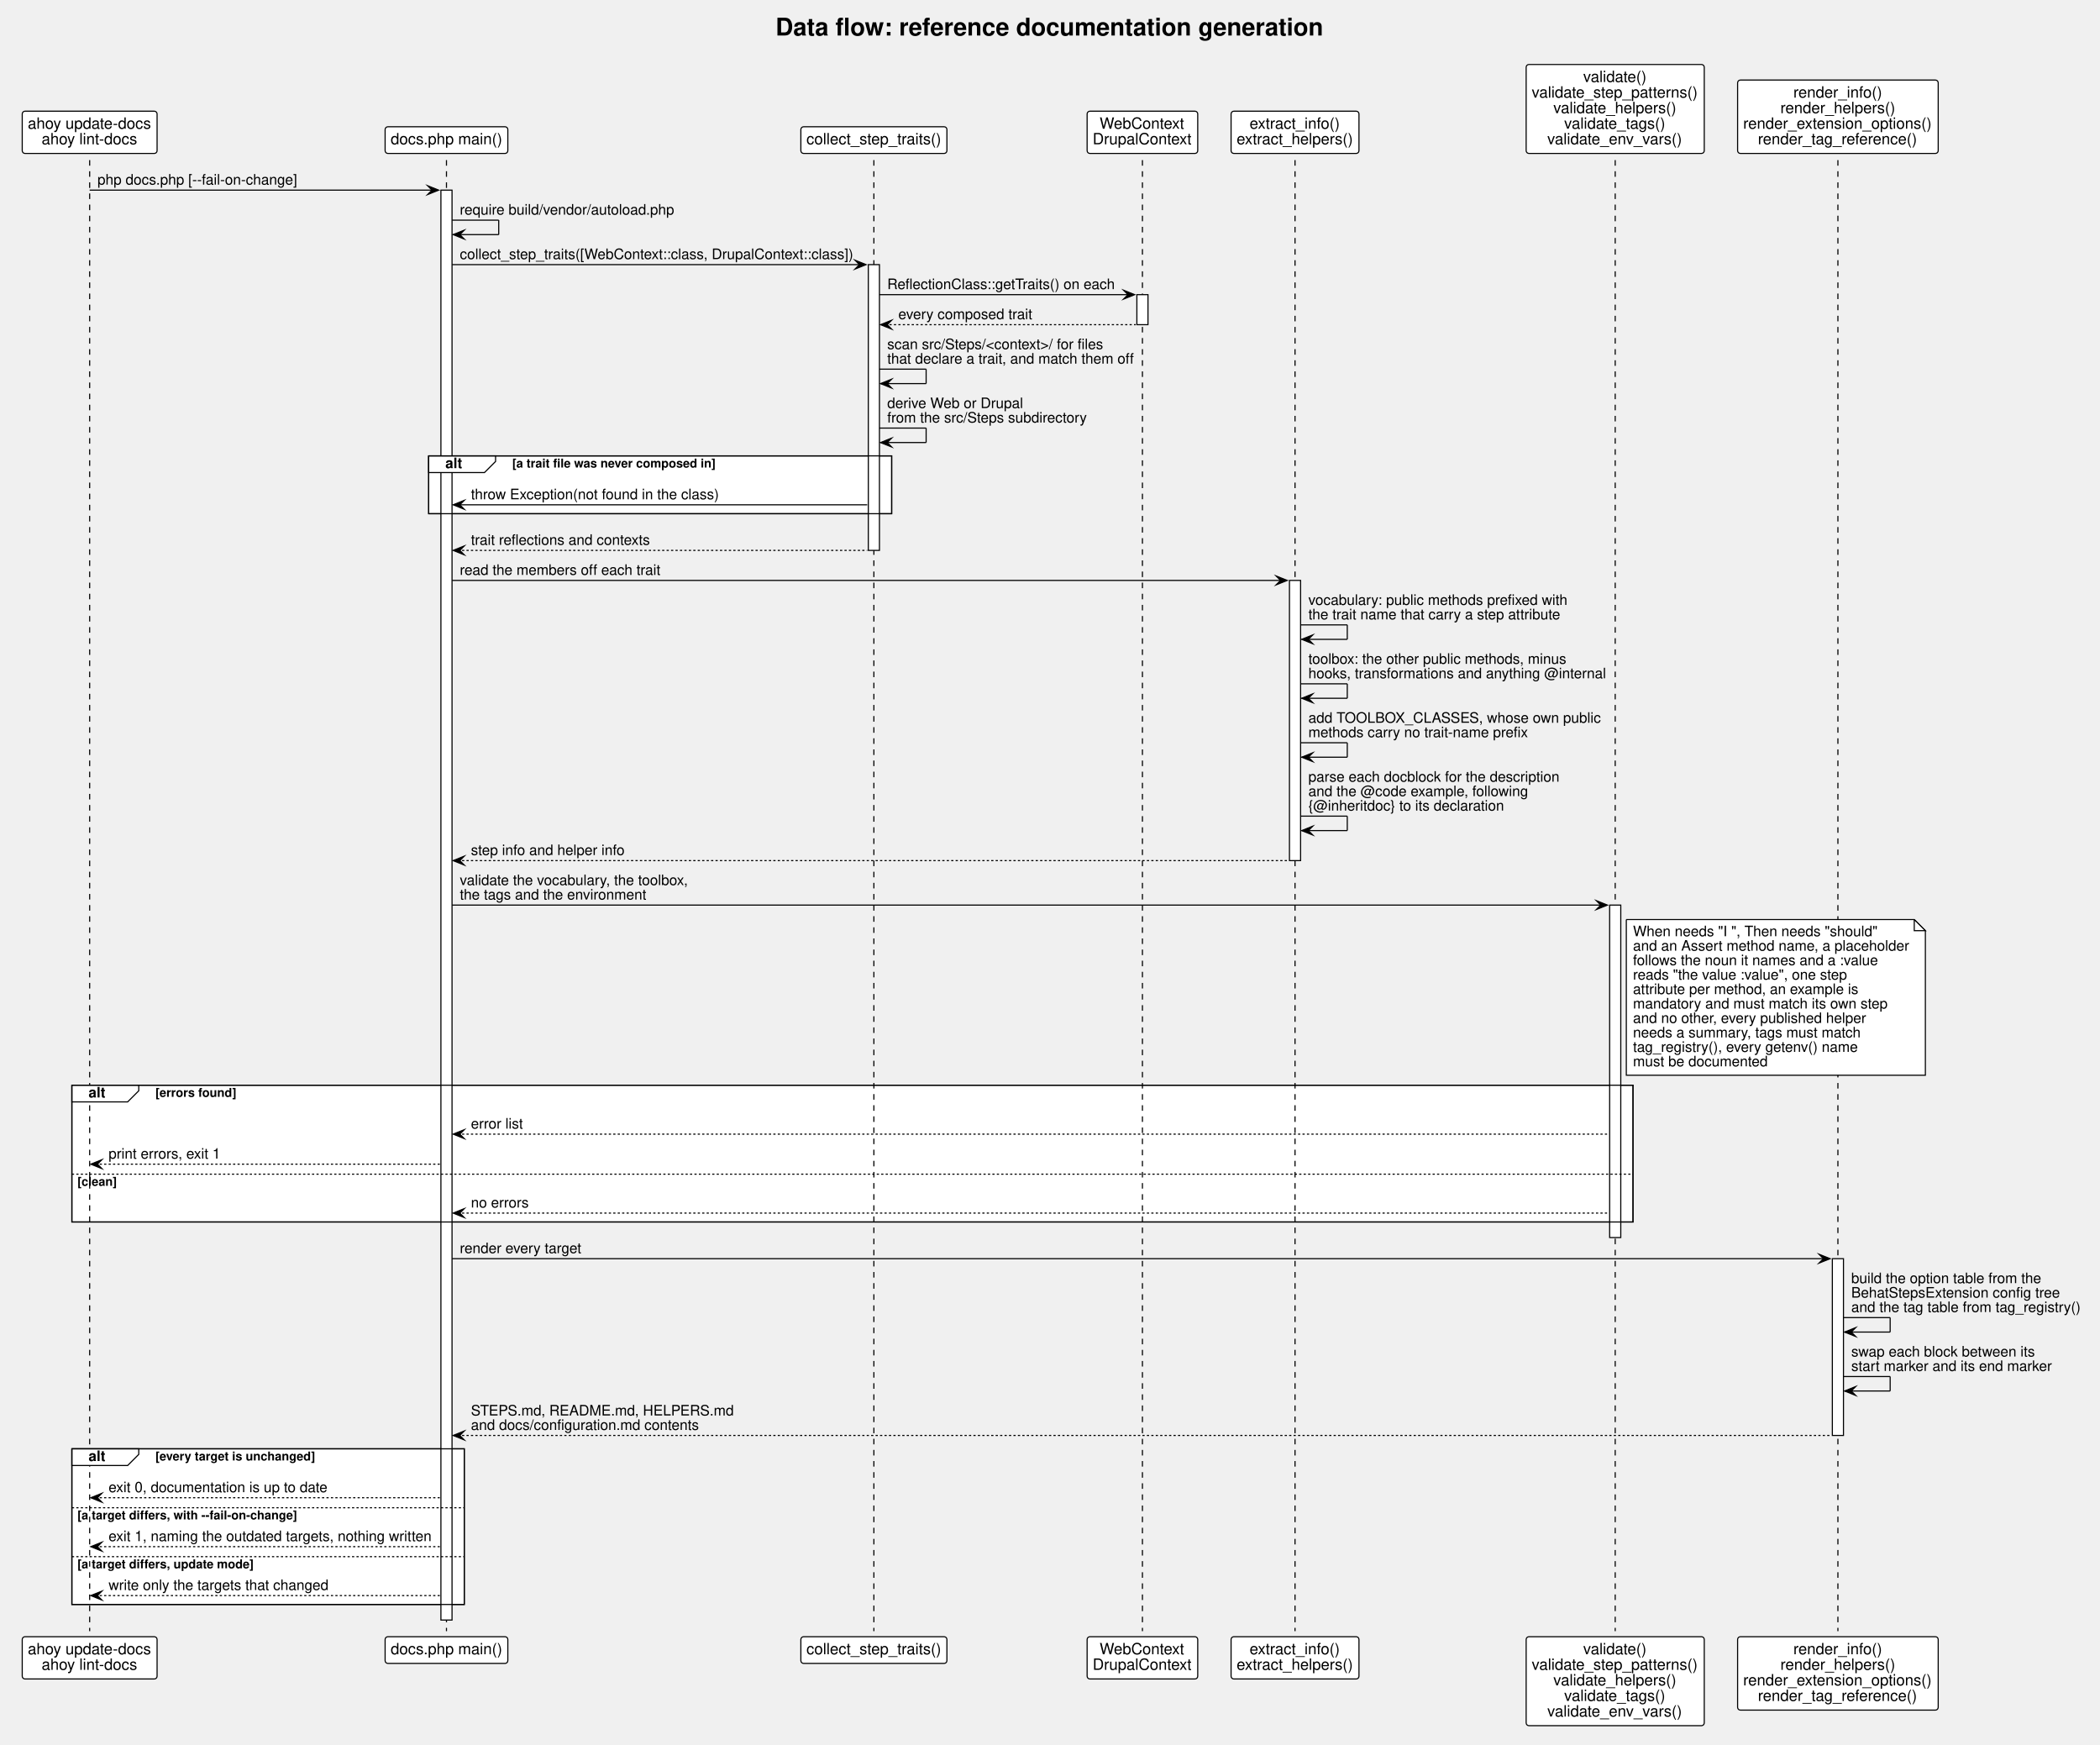
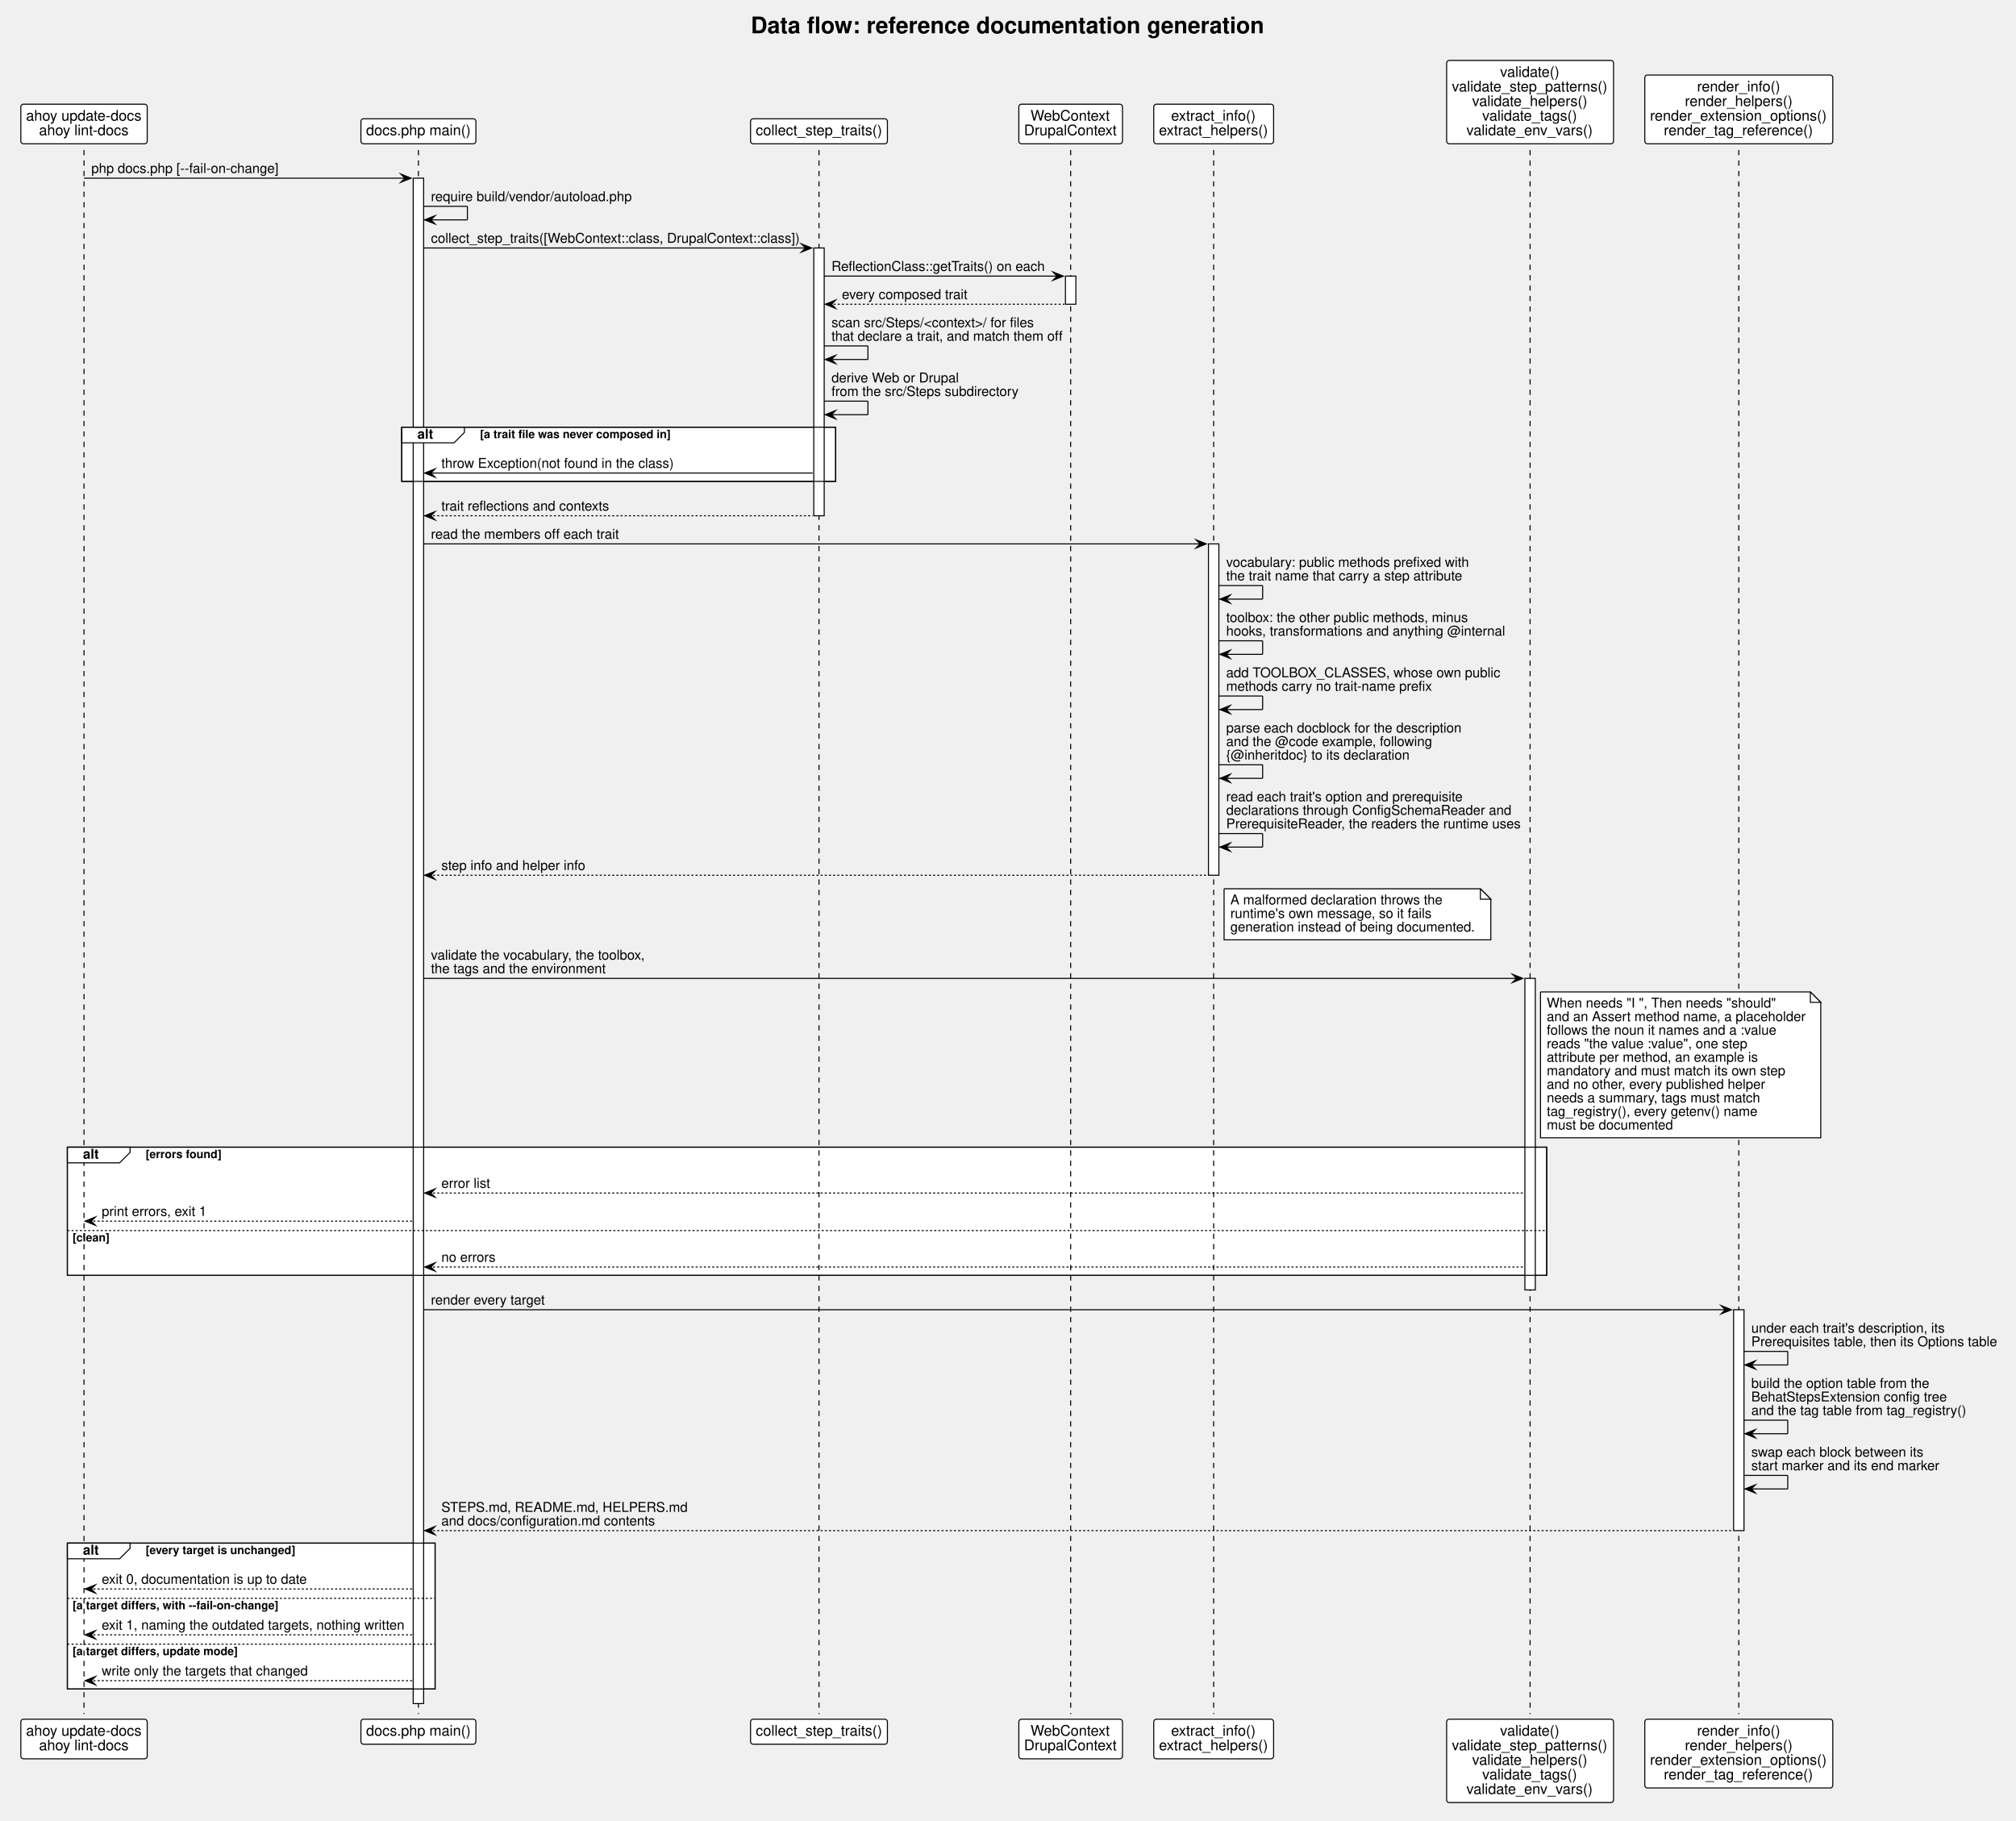
- <svg xmlns="http://www.w3.org/2000/svg" version="1.1" data-diagram-type="SEQUENCE" style="width:1889px;height:1569px;background:#FFFFFF;" width="1889px" height="1569px" viewBox="0 0 1889 1569" zoomAndPan="magnify" preserveAspectRatio="none" contentStyleType="text/css">
+ <svg xmlns="http://www.w3.org/2000/svg" version="1.1" data-diagram-type="SEQUENCE" style="width:1935px;height:1747px;background:#FFFFFF;" width="1935px" height="1747px" viewBox="0 0 1935 1747" zoomAndPan="magnify" preserveAspectRatio="none" contentStyleType="text/css">
  <defs />
  <g font-family="sans-serif" lengthAdjust="spacing">
-     <g class="title" data-source-line="15">
-       <text x="697.632" y="31.94" fill="#000" font-size="22" textLength="492.637" font-weight="700" font-family="Helvetica">Data flow: reference documentation generation</text>
+     <g class="title" data-source-line="17">
+       <text x="720.658" y="31.94" fill="#000" font-size="22" textLength="492.637" font-weight="700" font-family="Helvetica">Data flow: reference documentation generation</text>
    </g>
    <rect x="385.612" y="410" width="416.469" height="52" fill="#FFF" style="stroke:#FFF;stroke-width:1;" />
    <rect x="385.612" y="410" width="416.469" height="52" fill="none" style="stroke:#000;stroke-width:1;" />
-     <rect x="64.651" y="976" width="1404.27" height="123" fill="#FFF" style="stroke:#FFF;stroke-width:1;" />
-     <rect x="64.651" y="976" width="1404.27" height="123" fill="none" style="stroke:#000;stroke-width:1;" />
-     <rect x="64.651" y="1303" width="352.96" height="140" fill="#FFF" style="stroke:#FFF;stroke-width:1;" />
-     <rect x="64.651" y="1303" width="352.96" height="140" fill="none" style="stroke:#000;stroke-width:1;" />
-     <g>
-       <rect x="77.151" y="144" width="8" height="1323" fill="#000" fill-opacity="0" />
-       <line x1="80.651" y1="144" x2="80.651" y2="1467" style="stroke:#000;stroke-width:1;stroke-dasharray:5,5;" />
-     </g>
-     <g>
-       <rect x="398.112" y="144" width="8" height="1323" fill="#000" fill-opacity="0" />
-       <line x1="401.612" y1="144" x2="401.612" y2="1467" style="stroke:#000;stroke-width:1;stroke-dasharray:5,5;" />
-     </g>
-     <g>
-       <rect x="396.612" y="171" width="10" height="1286" fill="#FFF" style="stroke:#000;stroke-width:1;" />
-     </g>
-     <g>
-       <rect x="782.581" y="144" width="8" height="1323" fill="#000" fill-opacity="0" />
-       <line x1="786.081" y1="144" x2="786.081" y2="1467" style="stroke:#000;stroke-width:1;stroke-dasharray:5,5;" />
+     <rect x="64.651" y="1101" width="1419.961" height="123" fill="#FFF" style="stroke:#FFF;stroke-width:1;" />
+     <rect x="64.651" y="1101" width="1419.961" height="123" fill="none" style="stroke:#000;stroke-width:1;" />
+     <rect x="64.651" y="1481" width="352.96" height="140" fill="#FFF" style="stroke:#FFF;stroke-width:1;" />
+     <rect x="64.651" y="1481" width="352.96" height="140" fill="none" style="stroke:#000;stroke-width:1;" />
+     <g>
+       <rect x="77.151" y="144" width="8" height="1501" fill="#000" fill-opacity="0" />
+       <line x1="80.651" y1="144" x2="80.651" y2="1645" style="stroke:#000;stroke-width:1;stroke-dasharray:5,5;" />
+     </g>
+     <g>
+       <rect x="398.112" y="144" width="8" height="1501" fill="#000" fill-opacity="0" />
+       <line x1="401.612" y1="144" x2="401.612" y2="1645" style="stroke:#000;stroke-width:1;stroke-dasharray:5,5;" />
+     </g>
+     <g>
+       <rect x="396.612" y="171" width="10" height="1464" fill="#FFF" style="stroke:#000;stroke-width:1;" />
+     </g>
+     <g>
+       <rect x="782.581" y="144" width="8" height="1501" fill="#000" fill-opacity="0" />
+       <line x1="786.081" y1="144" x2="786.081" y2="1645" style="stroke:#000;stroke-width:1;stroke-dasharray:5,5;" />
    </g>
    <g>
      <rect x="781.081" y="238" width="10" height="257" fill="#FFF" style="stroke:#000;stroke-width:1;" />
    </g>
    <g>
-       <rect x="1024.142" y="144" width="8" height="1323" fill="#000" fill-opacity="0" />
-       <line x1="1027.642" y1="144" x2="1027.642" y2="1467" style="stroke:#000;stroke-width:1;stroke-dasharray:5,5;" />
+       <rect x="1024.142" y="144" width="8" height="1501" fill="#000" fill-opacity="0" />
+       <line x1="1027.642" y1="144" x2="1027.642" y2="1645" style="stroke:#000;stroke-width:1;stroke-dasharray:5,5;" />
    </g>
    <g>
      <rect x="1022.642" y="265" width="10" height="27" fill="#FFF" style="stroke:#000;stroke-width:1;" />
    </g>
    <g>
-       <rect x="1161.407" y="144" width="8" height="1323" fill="#000" fill-opacity="0" />
-       <line x1="1164.907" y1="144" x2="1164.907" y2="1467" style="stroke:#000;stroke-width:1;stroke-dasharray:5,5;" />
-     </g>
-     <g>
-       <rect x="1159.907" y="522" width="10" height="252" fill="#FFF" style="stroke:#000;stroke-width:1;" />
-     </g>
-     <g>
-       <rect x="1449.421" y="144" width="8" height="1323" fill="#000" fill-opacity="0" />
-       <line x1="1452.921" y1="144" x2="1452.921" y2="1467" style="stroke:#000;stroke-width:1;stroke-dasharray:5,5;" />
-     </g>
-     <g>
-       <rect x="1447.921" y="814" width="10" height="299" fill="#FFF" style="stroke:#000;stroke-width:1;" />
-     </g>
-     <g>
-       <rect x="1649.741" y="144" width="8" height="1323" fill="#000" fill-opacity="0" />
-       <line x1="1653.241" y1="144" x2="1653.241" y2="1467" style="stroke:#000;stroke-width:1;stroke-dasharray:5,5;" />
-     </g>
-     <g>
-       <rect x="1648.241" y="1132" width="10" height="159" fill="#FFF" style="stroke:#000;stroke-width:1;" />
+       <rect x="1161.407" y="144" width="8" height="1501" fill="#000" fill-opacity="0" />
+       <line x1="1164.907" y1="144" x2="1164.907" y2="1645" style="stroke:#000;stroke-width:1;stroke-dasharray:5,5;" />
+     </g>
+     <g>
+       <rect x="1159.907" y="522" width="10" height="318" fill="#FFF" style="stroke:#000;stroke-width:1;" />
+     </g>
+     <g>
+       <rect x="1465.112" y="144" width="8" height="1501" fill="#000" fill-opacity="0" />
+       <line x1="1468.612" y1="144" x2="1468.612" y2="1645" style="stroke:#000;stroke-width:1;stroke-dasharray:5,5;" />
+     </g>
+     <g>
+       <rect x="1463.612" y="939" width="10" height="299" fill="#FFF" style="stroke:#000;stroke-width:1;" />
+     </g>
+     <g>
+       <rect x="1665.432" y="144" width="8" height="1501" fill="#000" fill-opacity="0" />
+       <line x1="1668.932" y1="144" x2="1668.932" y2="1645" style="stroke:#000;stroke-width:1;stroke-dasharray:5,5;" />
+     </g>
+     <g>
+       <rect x="1663.932" y="1257" width="10" height="212" fill="#FFF" style="stroke:#000;stroke-width:1;" />
    </g>
    <rect x="20" y="100" width="121.303" height="38" fill="#FFF" style="stroke:#000;stroke-width:1;" rx="2.5" ry="2.5" />
    <text x="25" y="115.78" fill="#000" font-size="14" textLength="111.303" font-family="Helvetica">ahoy update-docs</text>
    <text x="37.462" y="129.78" fill="#000" font-size="14" textLength="86.379" font-family="Helvetica">ahoy lint-docs</text>
    <rect x="346.422" y="114" width="110.379" height="24" fill="#FFF" style="stroke:#000;stroke-width:1;" rx="2.5" ry="2.5" />
    <text x="351.422" y="129.78" fill="#000" font-size="14" textLength="100.379" font-family="Helvetica">docs.php main()</text>
    <rect x="720.391" y="114" width="131.379" height="24" fill="#FFF" style="stroke:#000;stroke-width:1;" rx="2.5" ry="2.5" />
    <text x="725.391" y="129.78" fill="#000" font-size="14" textLength="121.379" font-family="Helvetica">collect_step_traits()</text>
    <rect x="977.897" y="100" width="99.489" height="38" fill="#FFF" style="stroke:#000;stroke-width:1;" rx="2.5" ry="2.5" />
    <text x="989.125" y="115.78" fill="#000" font-size="14" textLength="77.034" font-family="Helvetica">WebContext</text>
    <text x="982.897" y="129.78" fill="#000" font-size="14" textLength="89.489" font-family="Helvetica">DrupalContext</text>
    <rect x="1107.387" y="100" width="115.041" height="38" fill="#FFF" style="stroke:#000;stroke-width:1;" rx="2.5" ry="2.5" />
    <text x="1124.059" y="115.78" fill="#000" font-size="14" textLength="81.696" font-family="Helvetica">extract_info()</text>
    <text x="1112.387" y="129.78" fill="#000" font-size="14" textLength="105.041" font-family="Helvetica">extract_helpers()</text>
-     <rect x="1372.821" y="58" width="160.199" height="80" fill="#FFF" style="stroke:#000;stroke-width:1;" rx="2.5" ry="2.5" />
-     <text x="1424.131" y="73.78" fill="#000" font-size="14" textLength="57.579" font-family="Helvetica">validate()</text>
-     <text x="1377.821" y="87.78" fill="#000" font-size="14" textLength="150.199" font-family="Helvetica">validate_step_patterns()</text>
-     <text x="1397.28" y="101.78" fill="#000" font-size="14" textLength="111.282" font-family="Helvetica">validate_helpers()</text>
-     <text x="1407.007" y="115.78" fill="#000" font-size="14" textLength="91.827" font-family="Helvetica">validate_tags()</text>
-     <text x="1391.835" y="129.78" fill="#000" font-size="14" textLength="122.172" font-family="Helvetica">validate_env_vars()</text>
-     <rect x="1563.021" y="72" width="180.44" height="66" fill="#FFF" style="stroke:#000;stroke-width:1;" rx="2.5" ry="2.5" />
-     <text x="1613.165" y="87.78" fill="#000" font-size="14" textLength="80.151" font-family="Helvetica">render_info()</text>
-     <text x="1601.493" y="101.78" fill="#000" font-size="14" textLength="103.496" font-family="Helvetica">render_helpers()</text>
-     <text x="1568.021" y="115.78" fill="#000" font-size="14" textLength="170.44" font-family="Helvetica">render_extension_options()</text>
-     <text x="1581.255" y="129.78" fill="#000" font-size="14" textLength="143.972" font-family="Helvetica">render_tag_reference()</text>
-     <rect x="20" y="1472" width="121.303" height="38" fill="#FFF" style="stroke:#000;stroke-width:1;" rx="2.5" ry="2.5" />
-     <text x="25" y="1487.78" fill="#000" font-size="14" textLength="111.303" font-family="Helvetica">ahoy update-docs</text>
-     <text x="37.462" y="1501.78" fill="#000" font-size="14" textLength="86.379" font-family="Helvetica">ahoy lint-docs</text>
-     <rect x="346.422" y="1472" width="110.379" height="24" fill="#FFF" style="stroke:#000;stroke-width:1;" rx="2.5" ry="2.5" />
-     <text x="351.422" y="1487.78" fill="#000" font-size="14" textLength="100.379" font-family="Helvetica">docs.php main()</text>
-     <rect x="720.391" y="1472" width="131.379" height="24" fill="#FFF" style="stroke:#000;stroke-width:1;" rx="2.5" ry="2.5" />
-     <text x="725.391" y="1487.78" fill="#000" font-size="14" textLength="121.379" font-family="Helvetica">collect_step_traits()</text>
-     <rect x="977.897" y="1472" width="99.489" height="38" fill="#FFF" style="stroke:#000;stroke-width:1;" rx="2.5" ry="2.5" />
-     <text x="989.125" y="1487.78" fill="#000" font-size="14" textLength="77.034" font-family="Helvetica">WebContext</text>
-     <text x="982.897" y="1501.78" fill="#000" font-size="14" textLength="89.489" font-family="Helvetica">DrupalContext</text>
-     <rect x="1107.387" y="1472" width="115.041" height="38" fill="#FFF" style="stroke:#000;stroke-width:1;" rx="2.5" ry="2.5" />
-     <text x="1124.059" y="1487.78" fill="#000" font-size="14" textLength="81.696" font-family="Helvetica">extract_info()</text>
-     <text x="1112.387" y="1501.78" fill="#000" font-size="14" textLength="105.041" font-family="Helvetica">extract_helpers()</text>
-     <rect x="1372.821" y="1472" width="160.199" height="80" fill="#FFF" style="stroke:#000;stroke-width:1;" rx="2.5" ry="2.5" />
-     <text x="1424.131" y="1487.78" fill="#000" font-size="14" textLength="57.579" font-family="Helvetica">validate()</text>
-     <text x="1377.821" y="1501.78" fill="#000" font-size="14" textLength="150.199" font-family="Helvetica">validate_step_patterns()</text>
-     <text x="1397.28" y="1515.78" fill="#000" font-size="14" textLength="111.282" font-family="Helvetica">validate_helpers()</text>
-     <text x="1407.007" y="1529.78" fill="#000" font-size="14" textLength="91.827" font-family="Helvetica">validate_tags()</text>
-     <text x="1391.835" y="1543.78" fill="#000" font-size="14" textLength="122.172" font-family="Helvetica">validate_env_vars()</text>
-     <rect x="1563.021" y="1472" width="180.44" height="66" fill="#FFF" style="stroke:#000;stroke-width:1;" rx="2.5" ry="2.5" />
-     <text x="1613.165" y="1487.78" fill="#000" font-size="14" textLength="80.151" font-family="Helvetica">render_info()</text>
-     <text x="1601.493" y="1501.78" fill="#000" font-size="14" textLength="103.496" font-family="Helvetica">render_helpers()</text>
-     <text x="1568.021" y="1515.78" fill="#000" font-size="14" textLength="170.44" font-family="Helvetica">render_extension_options()</text>
-     <text x="1581.255" y="1529.78" fill="#000" font-size="14" textLength="143.972" font-family="Helvetica">render_tag_reference()</text>
+     <rect x="1388.513" y="58" width="160.199" height="80" fill="#FFF" style="stroke:#000;stroke-width:1;" rx="2.5" ry="2.5" />
+     <text x="1439.823" y="73.78" fill="#000" font-size="14" textLength="57.579" font-family="Helvetica">validate()</text>
+     <text x="1393.513" y="87.78" fill="#000" font-size="14" textLength="150.199" font-family="Helvetica">validate_step_patterns()</text>
+     <text x="1412.971" y="101.78" fill="#000" font-size="14" textLength="111.282" font-family="Helvetica">validate_helpers()</text>
+     <text x="1422.699" y="115.78" fill="#000" font-size="14" textLength="91.827" font-family="Helvetica">validate_tags()</text>
+     <text x="1407.526" y="129.78" fill="#000" font-size="14" textLength="122.172" font-family="Helvetica">validate_env_vars()</text>
+     <rect x="1578.712" y="72" width="180.44" height="66" fill="#FFF" style="stroke:#000;stroke-width:1;" rx="2.5" ry="2.5" />
+     <text x="1628.856" y="87.78" fill="#000" font-size="14" textLength="80.151" font-family="Helvetica">render_info()</text>
+     <text x="1617.184" y="101.78" fill="#000" font-size="14" textLength="103.496" font-family="Helvetica">render_helpers()</text>
+     <text x="1583.712" y="115.78" fill="#000" font-size="14" textLength="170.44" font-family="Helvetica">render_extension_options()</text>
+     <text x="1596.946" y="129.78" fill="#000" font-size="14" textLength="143.972" font-family="Helvetica">render_tag_reference()</text>
+     <rect x="20" y="1650" width="121.303" height="38" fill="#FFF" style="stroke:#000;stroke-width:1;" rx="2.5" ry="2.5" />
+     <text x="25" y="1665.78" fill="#000" font-size="14" textLength="111.303" font-family="Helvetica">ahoy update-docs</text>
+     <text x="37.462" y="1679.78" fill="#000" font-size="14" textLength="86.379" font-family="Helvetica">ahoy lint-docs</text>
+     <rect x="346.422" y="1650" width="110.379" height="24" fill="#FFF" style="stroke:#000;stroke-width:1;" rx="2.5" ry="2.5" />
+     <text x="351.422" y="1665.78" fill="#000" font-size="14" textLength="100.379" font-family="Helvetica">docs.php main()</text>
+     <rect x="720.391" y="1650" width="131.379" height="24" fill="#FFF" style="stroke:#000;stroke-width:1;" rx="2.5" ry="2.5" />
+     <text x="725.391" y="1665.78" fill="#000" font-size="14" textLength="121.379" font-family="Helvetica">collect_step_traits()</text>
+     <rect x="977.897" y="1650" width="99.489" height="38" fill="#FFF" style="stroke:#000;stroke-width:1;" rx="2.5" ry="2.5" />
+     <text x="989.125" y="1665.78" fill="#000" font-size="14" textLength="77.034" font-family="Helvetica">WebContext</text>
+     <text x="982.897" y="1679.78" fill="#000" font-size="14" textLength="89.489" font-family="Helvetica">DrupalContext</text>
+     <rect x="1107.387" y="1650" width="115.041" height="38" fill="#FFF" style="stroke:#000;stroke-width:1;" rx="2.5" ry="2.5" />
+     <text x="1124.059" y="1665.78" fill="#000" font-size="14" textLength="81.696" font-family="Helvetica">extract_info()</text>
+     <text x="1112.387" y="1679.78" fill="#000" font-size="14" textLength="105.041" font-family="Helvetica">extract_helpers()</text>
+     <rect x="1388.513" y="1650" width="160.199" height="80" fill="#FFF" style="stroke:#000;stroke-width:1;" rx="2.5" ry="2.5" />
+     <text x="1439.823" y="1665.78" fill="#000" font-size="14" textLength="57.579" font-family="Helvetica">validate()</text>
+     <text x="1393.513" y="1679.78" fill="#000" font-size="14" textLength="150.199" font-family="Helvetica">validate_step_patterns()</text>
+     <text x="1412.971" y="1693.78" fill="#000" font-size="14" textLength="111.282" font-family="Helvetica">validate_helpers()</text>
+     <text x="1422.699" y="1707.78" fill="#000" font-size="14" textLength="91.827" font-family="Helvetica">validate_tags()</text>
+     <text x="1407.526" y="1721.78" fill="#000" font-size="14" textLength="122.172" font-family="Helvetica">validate_env_vars()</text>
+     <rect x="1578.712" y="1650" width="180.44" height="66" fill="#FFF" style="stroke:#000;stroke-width:1;" rx="2.5" ry="2.5" />
+     <text x="1628.856" y="1665.78" fill="#000" font-size="14" textLength="80.151" font-family="Helvetica">render_info()</text>
+     <text x="1617.184" y="1679.78" fill="#000" font-size="14" textLength="103.496" font-family="Helvetica">render_helpers()</text>
+     <text x="1583.712" y="1693.78" fill="#000" font-size="14" textLength="170.44" font-family="Helvetica">render_extension_options()</text>
+     <text x="1596.946" y="1707.78" fill="#000" font-size="14" textLength="143.972" font-family="Helvetica">render_tag_reference()</text>
    <polygon points="384.612,167,394.612,171,384.612,175,388.612,171" fill="#000" style="stroke:#000;stroke-width:1;stroke-linejoin:miter;stroke-miterlimit:10;" />
    <line x1="80.651" y1="171" x2="390.612" y2="171" style="stroke:#000;stroke-width:1;" />
    <text x="87.651" y="166.01" fill="#000" font-size="13" textLength="179.943" font-family="Helvetica">php docs.php [--fail-on-change]</text>
    <line x1="406.612" y1="198" x2="448.612" y2="198" style="stroke:#000;stroke-width:1;" />
    <line x1="448.612" y1="198" x2="448.612" y2="211" style="stroke:#000;stroke-width:1;" />
    <line x1="407.612" y1="211" x2="448.612" y2="211" style="stroke:#000;stroke-width:1;" />
    <polygon points="417.612,207,407.612,211,417.612,215,413.612,211" fill="#000" style="stroke:#000;stroke-width:1;stroke-linejoin:miter;stroke-miterlimit:10;" />
    <text x="413.612" y="193.01" fill="#000" font-size="13" textLength="193.699" font-family="Helvetica">require build/vendor/autoload.php</text>
    <polygon points="769.081,234,779.081,238,769.081,242,773.081,238" fill="#000" style="stroke:#000;stroke-width:1;stroke-linejoin:miter;stroke-miterlimit:10;" />
    <line x1="406.612" y1="238" x2="775.081" y2="238" style="stroke:#000;stroke-width:1;" />
    <text x="413.612" y="233.01" fill="#000" font-size="13" textLength="355.469" font-family="Helvetica">collect_step_traits([WebContext::class, DrupalContext::class])</text>
    <polygon points="1010.642,261,1020.642,265,1010.642,269,1014.642,265" fill="#000" style="stroke:#000;stroke-width:1;stroke-linejoin:miter;stroke-miterlimit:10;" />
    <line x1="791.081" y1="265" x2="1016.642" y2="265" style="stroke:#000;stroke-width:1;" />
    <text x="798.081" y="260.01" fill="#000" font-size="13" textLength="206.642" font-family="Helvetica">ReflectionClass::getTraits() on each</text>
    <polygon points="802.081,288,792.081,292,802.081,296,798.081,292" fill="#000" style="stroke:#000;stroke-width:1;stroke-linejoin:miter;stroke-miterlimit:10;" />
    <line x1="796.081" y1="292" x2="1021.642" y2="292" style="stroke:#000;stroke-width:1;stroke-dasharray:2,2;" />
    <text x="808.081" y="287.01" fill="#000" font-size="13" textLength="120.663" font-family="Helvetica">every composed trait</text>
    <line x1="791.081" y1="332" x2="833.081" y2="332" style="stroke:#000;stroke-width:1;" />
    <line x1="833.081" y1="332" x2="833.081" y2="345" style="stroke:#000;stroke-width:1;" />
    <line x1="792.081" y1="345" x2="833.081" y2="345" style="stroke:#000;stroke-width:1;" />
    <polygon points="802.081,341,792.081,345,802.081,349,798.081,345" fill="#000" style="stroke:#000;stroke-width:1;stroke-linejoin:miter;stroke-miterlimit:10;" />
    <text x="798.081" y="314.01" fill="#000" font-size="13" textLength="195.089" font-family="Helvetica">scan src/Steps/&lt;context&gt;/ for files</text>
    <text x="798.081" y="327.01" fill="#000" font-size="13" textLength="222.562" font-family="Helvetica">that declare a trait, and match them off</text>
    <line x1="791.081" y1="385" x2="833.081" y2="385" style="stroke:#000;stroke-width:1;" />
    <line x1="833.081" y1="385" x2="833.081" y2="398" style="stroke:#000;stroke-width:1;" />
    <line x1="792.081" y1="398" x2="833.081" y2="398" style="stroke:#000;stroke-width:1;" />
    <polygon points="802.081,394,792.081,398,802.081,402,798.081,398" fill="#000" style="stroke:#000;stroke-width:1;stroke-linejoin:miter;stroke-miterlimit:10;" />
    <text x="798.081" y="367.01" fill="#000" font-size="13" textLength="122.827" font-family="Helvetica">derive Web or Drupal</text>
    <text x="798.081" y="380.01" fill="#000" font-size="13" textLength="179.899" font-family="Helvetica">from the src/Steps subdirectory</text>
    <path d="M385.612,410 L445.783,410 L445.783,415 L435.783,425 L385.612,425 L385.612,410" style="stroke:#000;stroke-width:1;" fill="#FFF" />
    <rect x="385.612" y="410" width="416.469" height="52" fill="none" style="stroke:#000;stroke-width:1;" />
    <text x="400.612" y="421.01" fill="#000" font-size="13" textLength="15.171" font-weight="700" font-family="Helvetica">alt</text>
    <text x="460.783" y="420.47" fill="#000" font-size="11" textLength="183.385" font-weight="700" font-family="Helvetica">[a trait file was never composed in]</text>
    <polygon points="417.612,450,407.612,454,417.612,458,413.612,454" fill="#000" style="stroke:#000;stroke-width:1;stroke-linejoin:miter;stroke-miterlimit:10;" />
    <line x1="411.612" y1="454" x2="780.081" y2="454" style="stroke:#000;stroke-width:1;" />
    <text x="423.612" y="449.01" fill="#000" font-size="13" textLength="224.009" font-family="Helvetica">throw Exception(not found in the class)</text>
    <polygon points="417.612,491,407.612,495,417.612,499,413.612,495" fill="#000" style="stroke:#000;stroke-width:1;stroke-linejoin:miter;stroke-miterlimit:10;" />
    <line x1="411.612" y1="495" x2="780.081" y2="495" style="stroke:#000;stroke-width:1;stroke-dasharray:2,2;" />
    <text x="423.612" y="490.01" fill="#000" font-size="13" textLength="161.859" font-family="Helvetica">trait reflections and contexts</text>
    <polygon points="1147.907,518,1157.907,522,1147.907,526,1151.907,522" fill="#000" style="stroke:#000;stroke-width:1;stroke-linejoin:miter;stroke-miterlimit:10;" />
    <line x1="406.612" y1="522" x2="1153.907" y2="522" style="stroke:#000;stroke-width:1;" />
    <text x="413.612" y="517.01" fill="#000" font-size="13" textLength="180.642" font-family="Helvetica">read the members off each trait</text>
    <line x1="1169.907" y1="562" x2="1211.907" y2="562" style="stroke:#000;stroke-width:1;" />
    <line x1="1211.907" y1="562" x2="1211.907" y2="575" style="stroke:#000;stroke-width:1;" />
    <line x1="1170.907" y1="575" x2="1211.907" y2="575" style="stroke:#000;stroke-width:1;" />
    <polygon points="1180.907,571,1170.907,575,1180.907,579,1176.907,575" fill="#000" style="stroke:#000;stroke-width:1;stroke-linejoin:miter;stroke-miterlimit:10;" />
    <text x="1176.907" y="544.01" fill="#000" font-size="13" textLength="234.121" font-family="Helvetica">vocabulary: public methods prefixed with</text>
    <text x="1176.907" y="557.01" fill="#000" font-size="13" textLength="226.891" font-family="Helvetica">the trait name that carry a step attribute</text>
    <line x1="1169.907" y1="615" x2="1211.907" y2="615" style="stroke:#000;stroke-width:1;" />
    <line x1="1211.907" y1="615" x2="1211.907" y2="628" style="stroke:#000;stroke-width:1;" />
    <line x1="1170.907" y1="628" x2="1211.907" y2="628" style="stroke:#000;stroke-width:1;" />
    <polygon points="1180.907,624,1170.907,628,1180.907,632,1176.907,628" fill="#000" style="stroke:#000;stroke-width:1;stroke-linejoin:miter;stroke-miterlimit:10;" />
    <text x="1176.907" y="597.01" fill="#000" font-size="13" textLength="233.41" font-family="Helvetica">toolbox: the other public methods, minus</text>
    <text x="1176.907" y="610.01" fill="#000" font-size="13" textLength="269.014" font-family="Helvetica">hooks, transformations and anything @internal</text>
    <line x1="1169.907" y1="668" x2="1211.907" y2="668" style="stroke:#000;stroke-width:1;" />
    <line x1="1211.907" y1="668" x2="1211.907" y2="681" style="stroke:#000;stroke-width:1;" />
    <line x1="1170.907" y1="681" x2="1211.907" y2="681" style="stroke:#000;stroke-width:1;" />
    <polygon points="1180.907,677,1170.907,681,1180.907,685,1176.907,681" fill="#000" style="stroke:#000;stroke-width:1;stroke-linejoin:miter;stroke-miterlimit:10;" />
    <text x="1176.907" y="650.01" fill="#000" font-size="13" textLength="265.192" font-family="Helvetica">add TOOLBOX_CLASSES, whose own public</text>
    <text x="1176.907" y="663.01" fill="#000" font-size="13" textLength="197.964" font-family="Helvetica">methods carry no trait-name prefix</text>
    <line x1="1169.907" y1="734" x2="1211.907" y2="734" style="stroke:#000;stroke-width:1;" />
    <line x1="1211.907" y1="734" x2="1211.907" y2="747" style="stroke:#000;stroke-width:1;" />
    <line x1="1170.907" y1="747" x2="1211.907" y2="747" style="stroke:#000;stroke-width:1;" />
    <polygon points="1180.907,743,1170.907,747,1180.907,751,1176.907,747" fill="#000" style="stroke:#000;stroke-width:1;stroke-linejoin:miter;stroke-miterlimit:10;" />
    <text x="1176.907" y="703.01" fill="#000" font-size="13" textLength="226.186" font-family="Helvetica">parse each docblock for the description</text>
    <text x="1176.907" y="716.01" fill="#000" font-size="13" textLength="198.929" font-family="Helvetica">and the @code example, following</text>
    <text x="1176.907" y="729.01" fill="#000" font-size="13" textLength="176.522" font-family="Helvetica">{@inheritdoc} to its declaration</text>
-     <polygon points="417.612,770,407.612,774,417.612,778,413.612,774" fill="#000" style="stroke:#000;stroke-width:1;stroke-linejoin:miter;stroke-miterlimit:10;" />
-     <line x1="411.612" y1="774" x2="1158.907" y2="774" style="stroke:#000;stroke-width:1;stroke-dasharray:2,2;" />
-     <text x="423.612" y="769.01" fill="#000" font-size="13" textLength="138.766" font-family="Helvetica">step info and helper info</text>
-     <polygon points="1435.921,810,1445.921,814,1435.921,818,1439.921,814" fill="#000" style="stroke:#000;stroke-width:1;stroke-linejoin:miter;stroke-miterlimit:10;" />
-     <line x1="406.612" y1="814" x2="1441.921" y2="814" style="stroke:#000;stroke-width:1;" />
-     <text x="413.612" y="796.01" fill="#000" font-size="13" textLength="207.41" font-family="Helvetica">validate the vocabulary, the toolbox,</text>
-     <text x="413.612" y="809.01" fill="#000" font-size="13" textLength="168.391" font-family="Helvetica">the tags and the environment</text>
-     <path d="M1462.921,827 L1462.921,967 L1731.921,967 L1731.921,837 L1721.921,827 L1462.921,827" style="stroke:#000;stroke-width:1;" fill="#FFF" />
-     <path d="M1721.921,827 L1721.921,837 L1731.921,837 L1721.921,827" style="stroke:#000;stroke-width:1;" fill="#FFF" />
-     <text x="1468.921" y="842.01" fill="#000" font-size="13" textLength="220.092" font-family="Helvetica">When needs "I ", Then needs "should"</text>
-     <text x="1468.921" y="855.01" fill="#000" font-size="13" textLength="248.6" font-family="Helvetica">and an Assert method name, a placeholder</text>
-     <text x="1468.921" y="868.01" fill="#000" font-size="13" textLength="221.14" font-family="Helvetica">follows the noun it names and a :value</text>
-     <text x="1468.921" y="881.01" fill="#000" font-size="13" textLength="193.521" font-family="Helvetica">reads "the value :value", one step</text>
-     <text x="1468.921" y="894.01" fill="#000" font-size="13" textLength="203.779" font-family="Helvetica">attribute per method, an example is</text>
-     <text x="1468.921" y="907.01" fill="#000" font-size="13" textLength="229.772" font-family="Helvetica">mandatory and must match its own step</text>
-     <text x="1468.921" y="920.01" fill="#000" font-size="13" textLength="211.034" font-family="Helvetica">and no other, every published helper</text>
-     <text x="1468.921" y="933.01" fill="#000" font-size="13" textLength="205.912" font-family="Helvetica">needs a summary, tags must match</text>
-     <text x="1468.921" y="946.01" fill="#000" font-size="13" textLength="203.023" font-family="Helvetica">tag_registry(), every getenv() name</text>
-     <text x="1468.921" y="959.01" fill="#000" font-size="13" textLength="121.405" font-family="Helvetica">must be documented</text>
-     <path d="M64.651,976 L124.822,976 L124.822,981 L114.822,991 L64.651,991 L64.651,976" style="stroke:#000;stroke-width:1;" fill="#FFF" />
-     <rect x="64.651" y="976" width="1404.27" height="123" fill="none" style="stroke:#000;stroke-width:1;" />
-     <text x="79.651" y="987.01" fill="#000" font-size="13" textLength="15.171" font-weight="700" font-family="Helvetica">alt</text>
-     <text x="139.822" y="986.47" fill="#000" font-size="11" textLength="72.719" font-weight="700" font-family="Helvetica">[errors found]</text>
-     <polygon points="417.612,1016,407.612,1020,417.612,1024,413.612,1020" fill="#000" style="stroke:#000;stroke-width:1;stroke-linejoin:miter;stroke-miterlimit:10;" />
-     <line x1="411.612" y1="1020" x2="1446.921" y2="1020" style="stroke:#000;stroke-width:1;stroke-dasharray:2,2;" />
-     <text x="423.612" y="1015.01" fill="#000" font-size="13" textLength="46.947" font-family="Helvetica">error list</text>
-     <polygon points="91.651,1043,81.651,1047,91.651,1051,87.651,1047" fill="#000" style="stroke:#000;stroke-width:1;stroke-linejoin:miter;stroke-miterlimit:10;" />
-     <line x1="85.651" y1="1047" x2="395.612" y2="1047" style="stroke:#000;stroke-width:1;stroke-dasharray:2,2;" />
-     <text x="97.651" y="1042.01" fill="#000" font-size="13" textLength="101.144" font-family="Helvetica">print errors, exit 1</text>
-     <line x1="64.651" y1="1056" x2="1468.921" y2="1056" style="stroke:#000;stroke-width:1;stroke-dasharray:2,2;" />
-     <text x="69.651" y="1066.47" fill="#000" font-size="11" textLength="35.455" font-weight="700" font-family="Helvetica">[clean]</text>
-     <polygon points="417.612,1087,407.612,1091,417.612,1095,413.612,1091" fill="#000" style="stroke:#000;stroke-width:1;stroke-linejoin:miter;stroke-miterlimit:10;" />
-     <line x1="411.612" y1="1091" x2="1446.921" y2="1091" style="stroke:#000;stroke-width:1;stroke-dasharray:2,2;" />
-     <text x="423.612" y="1086.01" fill="#000" font-size="13" textLength="52.019" font-family="Helvetica">no errors</text>
-     <polygon points="1636.241,1128,1646.241,1132,1636.241,1136,1640.241,1132" fill="#000" style="stroke:#000;stroke-width:1;stroke-linejoin:miter;stroke-miterlimit:10;" />
-     <line x1="406.612" y1="1132" x2="1642.241" y2="1132" style="stroke:#000;stroke-width:1;" />
-     <text x="413.612" y="1127.01" fill="#000" font-size="13" textLength="109.833" font-family="Helvetica">render every target</text>
-     <line x1="1658.241" y1="1185" x2="1700.241" y2="1185" style="stroke:#000;stroke-width:1;" />
-     <line x1="1700.241" y1="1185" x2="1700.241" y2="1198" style="stroke:#000;stroke-width:1;" />
-     <line x1="1659.241" y1="1198" x2="1700.241" y2="1198" style="stroke:#000;stroke-width:1;" />
-     <polygon points="1669.241,1194,1659.241,1198,1669.241,1202,1665.241,1198" fill="#000" style="stroke:#000;stroke-width:1;stroke-linejoin:miter;stroke-miterlimit:10;" />
-     <text x="1665.241" y="1154.01" fill="#000" font-size="13" textLength="171.279" font-family="Helvetica">build the option table from the</text>
-     <text x="1665.241" y="1167.01" fill="#000" font-size="13" textLength="188.621" font-family="Helvetica">BehatStepsExtension config tree</text>
-     <text x="1665.241" y="1180.01" fill="#000" font-size="13" textLength="206.661" font-family="Helvetica">and the tag table from tag_registry()</text>
-     <line x1="1658.241" y1="1238" x2="1700.241" y2="1238" style="stroke:#000;stroke-width:1;" />
-     <line x1="1700.241" y1="1238" x2="1700.241" y2="1251" style="stroke:#000;stroke-width:1;" />
-     <line x1="1659.241" y1="1251" x2="1700.241" y2="1251" style="stroke:#000;stroke-width:1;" />
-     <polygon points="1669.241,1247,1659.241,1251,1669.241,1255,1665.241,1251" fill="#000" style="stroke:#000;stroke-width:1;stroke-linejoin:miter;stroke-miterlimit:10;" />
-     <text x="1665.241" y="1220.01" fill="#000" font-size="13" textLength="165.483" font-family="Helvetica">swap each block between its</text>
-     <text x="1665.241" y="1233.01" fill="#000" font-size="13" textLength="180.616" font-family="Helvetica">start marker and its end marker</text>
-     <polygon points="417.612,1287,407.612,1291,417.612,1295,413.612,1291" fill="#000" style="stroke:#000;stroke-width:1;stroke-linejoin:miter;stroke-miterlimit:10;" />
-     <line x1="411.612" y1="1291" x2="1647.241" y2="1291" style="stroke:#000;stroke-width:1;stroke-dasharray:2,2;" />
-     <text x="423.612" y="1273.01" fill="#000" font-size="13" textLength="238.393" font-family="Helvetica">STEPS.md, README.md, HELPERS.md</text>
-     <text x="423.612" y="1286.01" fill="#000" font-size="13" textLength="205.239" font-family="Helvetica">and docs/configuration.md contents</text>
-     <path d="M64.651,1303 L124.822,1303 L124.822,1308 L114.822,1318 L64.651,1318 L64.651,1303" style="stroke:#000;stroke-width:1;" fill="#FFF" />
-     <rect x="64.651" y="1303" width="352.96" height="140" fill="none" style="stroke:#000;stroke-width:1;" />
-     <text x="79.651" y="1314.01" fill="#000" font-size="13" textLength="15.171" font-weight="700" font-family="Helvetica">alt</text>
-     <text x="139.822" y="1313.47" fill="#000" font-size="11" textLength="143.65" font-weight="700" font-family="Helvetica">[every target is unchanged]</text>
-     <polygon points="91.651,1343,81.651,1347,91.651,1351,87.651,1347" fill="#000" style="stroke:#000;stroke-width:1;stroke-linejoin:miter;stroke-miterlimit:10;" />
-     <line x1="85.651" y1="1347" x2="395.612" y2="1347" style="stroke:#000;stroke-width:1;stroke-dasharray:2,2;" />
-     <text x="97.651" y="1342.01" fill="#000" font-size="13" textLength="198.015" font-family="Helvetica">exit 0, documentation is up to date</text>
-     <line x1="64.651" y1="1356" x2="417.612" y2="1356" style="stroke:#000;stroke-width:1;stroke-dasharray:2,2;" />
-     <text x="69.651" y="1366.47" fill="#000" font-size="11" textLength="197.393" font-weight="700" font-family="Helvetica">[a target differs, with --fail-on-change]</text>
-     <polygon points="91.651,1387,81.651,1391,91.651,1395,87.651,1391" fill="#000" style="stroke:#000;stroke-width:1;stroke-linejoin:miter;stroke-miterlimit:10;" />
-     <line x1="85.651" y1="1391" x2="395.612" y2="1391" style="stroke:#000;stroke-width:1;stroke-dasharray:2,2;" />
-     <text x="97.651" y="1386.01" fill="#000" font-size="13" textLength="291.96" font-family="Helvetica">exit 1, naming the outdated targets, nothing written</text>
-     <line x1="64.651" y1="1400" x2="417.612" y2="1400" style="stroke:#000;stroke-width:1;stroke-dasharray:2,2;" />
-     <text x="69.651" y="1410.47" fill="#000" font-size="11" textLength="158.297" font-weight="700" font-family="Helvetica">[a target differs, update mode]</text>
-     <polygon points="91.651,1431,81.651,1435,91.651,1439,87.651,1435" fill="#000" style="stroke:#000;stroke-width:1;stroke-linejoin:miter;stroke-miterlimit:10;" />
-     <line x1="85.651" y1="1435" x2="395.612" y2="1435" style="stroke:#000;stroke-width:1;stroke-dasharray:2,2;" />
-     <text x="97.651" y="1430.01" fill="#000" font-size="13" textLength="198.732" font-family="Helvetica">write only the targets that changed</text>
+     <line x1="1169.907" y1="800" x2="1211.907" y2="800" style="stroke:#000;stroke-width:1;" />
+     <line x1="1211.907" y1="800" x2="1211.907" y2="813" style="stroke:#000;stroke-width:1;" />
+     <line x1="1170.907" y1="813" x2="1211.907" y2="813" style="stroke:#000;stroke-width:1;" />
+     <polygon points="1180.907,809,1170.907,813,1180.907,817,1176.907,813" fill="#000" style="stroke:#000;stroke-width:1;stroke-linejoin:miter;stroke-miterlimit:10;" />
+     <text x="1176.907" y="769.01" fill="#000" font-size="13" textLength="227.957" font-family="Helvetica">read each trait's option and prerequisite</text>
+     <text x="1176.907" y="782.01" fill="#000" font-size="13" textLength="274.619" font-family="Helvetica">declarations through ConfigSchemaReader and</text>
+     <text x="1176.907" y="795.01" fill="#000" font-size="13" textLength="284.705" font-family="Helvetica">PrerequisiteReader, the readers the runtime uses</text>
+     <polygon points="417.612,836,407.612,840,417.612,844,413.612,840" fill="#000" style="stroke:#000;stroke-width:1;stroke-linejoin:miter;stroke-miterlimit:10;" />
+     <line x1="411.612" y1="840" x2="1158.907" y2="840" style="stroke:#000;stroke-width:1;stroke-dasharray:2,2;" />
+     <text x="423.612" y="835.01" fill="#000" font-size="13" textLength="138.766" font-family="Helvetica">step info and helper info</text>
+     <path d="M1174.907,853 L1174.907,902 L1430.907,902 L1430.907,863 L1420.907,853 L1174.907,853" style="stroke:#000;stroke-width:1;" fill="#FFF" />
+     <path d="M1420.907,853 L1420.907,863 L1430.907,863 L1420.907,853" style="stroke:#000;stroke-width:1;" fill="#FFF" />
+     <text x="1180.907" y="868.01" fill="#000" font-size="13" textLength="204.483" font-family="Helvetica">A malformed declaration throws the</text>
+     <text x="1180.907" y="881.01" fill="#000" font-size="13" textLength="193.946" font-family="Helvetica">runtime's own message, so it fails</text>
+     <text x="1180.907" y="894.01" fill="#000" font-size="13" textLength="235.619" font-family="Helvetica">generation instead of being documented.</text>
+     <polygon points="1451.612,935,1461.612,939,1451.612,943,1455.612,939" fill="#000" style="stroke:#000;stroke-width:1;stroke-linejoin:miter;stroke-miterlimit:10;" />
+     <line x1="406.612" y1="939" x2="1457.612" y2="939" style="stroke:#000;stroke-width:1;" />
+     <text x="413.612" y="921.01" fill="#000" font-size="13" textLength="207.41" font-family="Helvetica">validate the vocabulary, the toolbox,</text>
+     <text x="413.612" y="934.01" fill="#000" font-size="13" textLength="168.391" font-family="Helvetica">the tags and the environment</text>
+     <path d="M1478.612,952 L1478.612,1092 L1747.612,1092 L1747.612,962 L1737.612,952 L1478.612,952" style="stroke:#000;stroke-width:1;" fill="#FFF" />
+     <path d="M1737.612,952 L1737.612,962 L1747.612,962 L1737.612,952" style="stroke:#000;stroke-width:1;" fill="#FFF" />
+     <text x="1484.612" y="967.01" fill="#000" font-size="13" textLength="220.092" font-family="Helvetica">When needs "I ", Then needs "should"</text>
+     <text x="1484.612" y="980.01" fill="#000" font-size="13" textLength="248.6" font-family="Helvetica">and an Assert method name, a placeholder</text>
+     <text x="1484.612" y="993.01" fill="#000" font-size="13" textLength="221.14" font-family="Helvetica">follows the noun it names and a :value</text>
+     <text x="1484.612" y="1006.01" fill="#000" font-size="13" textLength="193.521" font-family="Helvetica">reads "the value :value", one step</text>
+     <text x="1484.612" y="1019.01" fill="#000" font-size="13" textLength="203.779" font-family="Helvetica">attribute per method, an example is</text>
+     <text x="1484.612" y="1032.01" fill="#000" font-size="13" textLength="229.772" font-family="Helvetica">mandatory and must match its own step</text>
+     <text x="1484.612" y="1045.01" fill="#000" font-size="13" textLength="211.034" font-family="Helvetica">and no other, every published helper</text>
+     <text x="1484.612" y="1058.01" fill="#000" font-size="13" textLength="205.912" font-family="Helvetica">needs a summary, tags must match</text>
+     <text x="1484.612" y="1071.01" fill="#000" font-size="13" textLength="203.023" font-family="Helvetica">tag_registry(), every getenv() name</text>
+     <text x="1484.612" y="1084.01" fill="#000" font-size="13" textLength="121.405" font-family="Helvetica">must be documented</text>
+     <path d="M64.651,1101 L124.822,1101 L124.822,1106 L114.822,1116 L64.651,1116 L64.651,1101" style="stroke:#000;stroke-width:1;" fill="#FFF" />
+     <rect x="64.651" y="1101" width="1419.961" height="123" fill="none" style="stroke:#000;stroke-width:1;" />
+     <text x="79.651" y="1112.01" fill="#000" font-size="13" textLength="15.171" font-weight="700" font-family="Helvetica">alt</text>
+     <text x="139.822" y="1111.47" fill="#000" font-size="11" textLength="72.719" font-weight="700" font-family="Helvetica">[errors found]</text>
+     <polygon points="417.612,1141,407.612,1145,417.612,1149,413.612,1145" fill="#000" style="stroke:#000;stroke-width:1;stroke-linejoin:miter;stroke-miterlimit:10;" />
+     <line x1="411.612" y1="1145" x2="1462.612" y2="1145" style="stroke:#000;stroke-width:1;stroke-dasharray:2,2;" />
+     <text x="423.612" y="1140.01" fill="#000" font-size="13" textLength="46.947" font-family="Helvetica">error list</text>
+     <polygon points="91.651,1168,81.651,1172,91.651,1176,87.651,1172" fill="#000" style="stroke:#000;stroke-width:1;stroke-linejoin:miter;stroke-miterlimit:10;" />
+     <line x1="85.651" y1="1172" x2="395.612" y2="1172" style="stroke:#000;stroke-width:1;stroke-dasharray:2,2;" />
+     <text x="97.651" y="1167.01" fill="#000" font-size="13" textLength="101.144" font-family="Helvetica">print errors, exit 1</text>
+     <line x1="64.651" y1="1181" x2="1484.612" y2="1181" style="stroke:#000;stroke-width:1;stroke-dasharray:2,2;" />
+     <text x="69.651" y="1191.47" fill="#000" font-size="11" textLength="35.455" font-weight="700" font-family="Helvetica">[clean]</text>
+     <polygon points="417.612,1212,407.612,1216,417.612,1220,413.612,1216" fill="#000" style="stroke:#000;stroke-width:1;stroke-linejoin:miter;stroke-miterlimit:10;" />
+     <line x1="411.612" y1="1216" x2="1462.612" y2="1216" style="stroke:#000;stroke-width:1;stroke-dasharray:2,2;" />
+     <text x="423.612" y="1211.01" fill="#000" font-size="13" textLength="52.019" font-family="Helvetica">no errors</text>
+     <polygon points="1651.932,1253,1661.932,1257,1651.932,1261,1655.932,1257" fill="#000" style="stroke:#000;stroke-width:1;stroke-linejoin:miter;stroke-miterlimit:10;" />
+     <line x1="406.612" y1="1257" x2="1657.932" y2="1257" style="stroke:#000;stroke-width:1;" />
+     <text x="413.612" y="1252.01" fill="#000" font-size="13" textLength="109.833" font-family="Helvetica">render every target</text>
+     <line x1="1673.932" y1="1297" x2="1715.932" y2="1297" style="stroke:#000;stroke-width:1;" />
+     <line x1="1715.932" y1="1297" x2="1715.932" y2="1310" style="stroke:#000;stroke-width:1;" />
+     <line x1="1674.932" y1="1310" x2="1715.932" y2="1310" style="stroke:#000;stroke-width:1;" />
+     <polygon points="1684.932,1306,1674.932,1310,1684.932,1314,1680.932,1310" fill="#000" style="stroke:#000;stroke-width:1;stroke-linejoin:miter;stroke-miterlimit:10;" />
+     <text x="1680.932" y="1279.01" fill="#000" font-size="13" textLength="186.018" font-family="Helvetica">under each trait's description, its</text>
+     <text x="1680.932" y="1292.01" fill="#000" font-size="13" textLength="237.021" font-family="Helvetica">Prerequisites table, then its Options table</text>
+     <line x1="1673.932" y1="1363" x2="1715.932" y2="1363" style="stroke:#000;stroke-width:1;" />
+     <line x1="1715.932" y1="1363" x2="1715.932" y2="1376" style="stroke:#000;stroke-width:1;" />
+     <line x1="1674.932" y1="1376" x2="1715.932" y2="1376" style="stroke:#000;stroke-width:1;" />
+     <polygon points="1684.932,1372,1674.932,1376,1684.932,1380,1680.932,1376" fill="#000" style="stroke:#000;stroke-width:1;stroke-linejoin:miter;stroke-miterlimit:10;" />
+     <text x="1680.932" y="1332.01" fill="#000" font-size="13" textLength="171.279" font-family="Helvetica">build the option table from the</text>
+     <text x="1680.932" y="1345.01" fill="#000" font-size="13" textLength="188.621" font-family="Helvetica">BehatStepsExtension config tree</text>
+     <text x="1680.932" y="1358.01" fill="#000" font-size="13" textLength="206.661" font-family="Helvetica">and the tag table from tag_registry()</text>
+     <line x1="1673.932" y1="1416" x2="1715.932" y2="1416" style="stroke:#000;stroke-width:1;" />
+     <line x1="1715.932" y1="1416" x2="1715.932" y2="1429" style="stroke:#000;stroke-width:1;" />
+     <line x1="1674.932" y1="1429" x2="1715.932" y2="1429" style="stroke:#000;stroke-width:1;" />
+     <polygon points="1684.932,1425,1674.932,1429,1684.932,1433,1680.932,1429" fill="#000" style="stroke:#000;stroke-width:1;stroke-linejoin:miter;stroke-miterlimit:10;" />
+     <text x="1680.932" y="1398.01" fill="#000" font-size="13" textLength="165.483" font-family="Helvetica">swap each block between its</text>
+     <text x="1680.932" y="1411.01" fill="#000" font-size="13" textLength="180.616" font-family="Helvetica">start marker and its end marker</text>
+     <polygon points="417.612,1465,407.612,1469,417.612,1473,413.612,1469" fill="#000" style="stroke:#000;stroke-width:1;stroke-linejoin:miter;stroke-miterlimit:10;" />
+     <line x1="411.612" y1="1469" x2="1662.932" y2="1469" style="stroke:#000;stroke-width:1;stroke-dasharray:2,2;" />
+     <text x="423.612" y="1451.01" fill="#000" font-size="13" textLength="238.393" font-family="Helvetica">STEPS.md, README.md, HELPERS.md</text>
+     <text x="423.612" y="1464.01" fill="#000" font-size="13" textLength="205.239" font-family="Helvetica">and docs/configuration.md contents</text>
+     <path d="M64.651,1481 L124.822,1481 L124.822,1486 L114.822,1496 L64.651,1496 L64.651,1481" style="stroke:#000;stroke-width:1;" fill="#FFF" />
+     <rect x="64.651" y="1481" width="352.96" height="140" fill="none" style="stroke:#000;stroke-width:1;" />
+     <text x="79.651" y="1492.01" fill="#000" font-size="13" textLength="15.171" font-weight="700" font-family="Helvetica">alt</text>
+     <text x="139.822" y="1491.47" fill="#000" font-size="11" textLength="143.65" font-weight="700" font-family="Helvetica">[every target is unchanged]</text>
+     <polygon points="91.651,1521,81.651,1525,91.651,1529,87.651,1525" fill="#000" style="stroke:#000;stroke-width:1;stroke-linejoin:miter;stroke-miterlimit:10;" />
+     <line x1="85.651" y1="1525" x2="395.612" y2="1525" style="stroke:#000;stroke-width:1;stroke-dasharray:2,2;" />
+     <text x="97.651" y="1520.01" fill="#000" font-size="13" textLength="198.015" font-family="Helvetica">exit 0, documentation is up to date</text>
+     <line x1="64.651" y1="1534" x2="417.612" y2="1534" style="stroke:#000;stroke-width:1;stroke-dasharray:2,2;" />
+     <text x="69.651" y="1544.47" fill="#000" font-size="11" textLength="197.393" font-weight="700" font-family="Helvetica">[a target differs, with --fail-on-change]</text>
+     <polygon points="91.651,1565,81.651,1569,91.651,1573,87.651,1569" fill="#000" style="stroke:#000;stroke-width:1;stroke-linejoin:miter;stroke-miterlimit:10;" />
+     <line x1="85.651" y1="1569" x2="395.612" y2="1569" style="stroke:#000;stroke-width:1;stroke-dasharray:2,2;" />
+     <text x="97.651" y="1564.01" fill="#000" font-size="13" textLength="291.96" font-family="Helvetica">exit 1, naming the outdated targets, nothing written</text>
+     <line x1="64.651" y1="1578" x2="417.612" y2="1578" style="stroke:#000;stroke-width:1;stroke-dasharray:2,2;" />
+     <text x="69.651" y="1588.47" fill="#000" font-size="11" textLength="158.297" font-weight="700" font-family="Helvetica">[a target differs, update mode]</text>
+     <polygon points="91.651,1609,81.651,1613,91.651,1617,87.651,1613" fill="#000" style="stroke:#000;stroke-width:1;stroke-linejoin:miter;stroke-miterlimit:10;" />
+     <line x1="85.651" y1="1613" x2="395.612" y2="1613" style="stroke:#000;stroke-width:1;stroke-dasharray:2,2;" />
+     <text x="97.651" y="1608.01" fill="#000" font-size="13" textLength="198.732" font-family="Helvetica">write only the targets that changed</text>
  </g>
</svg>
